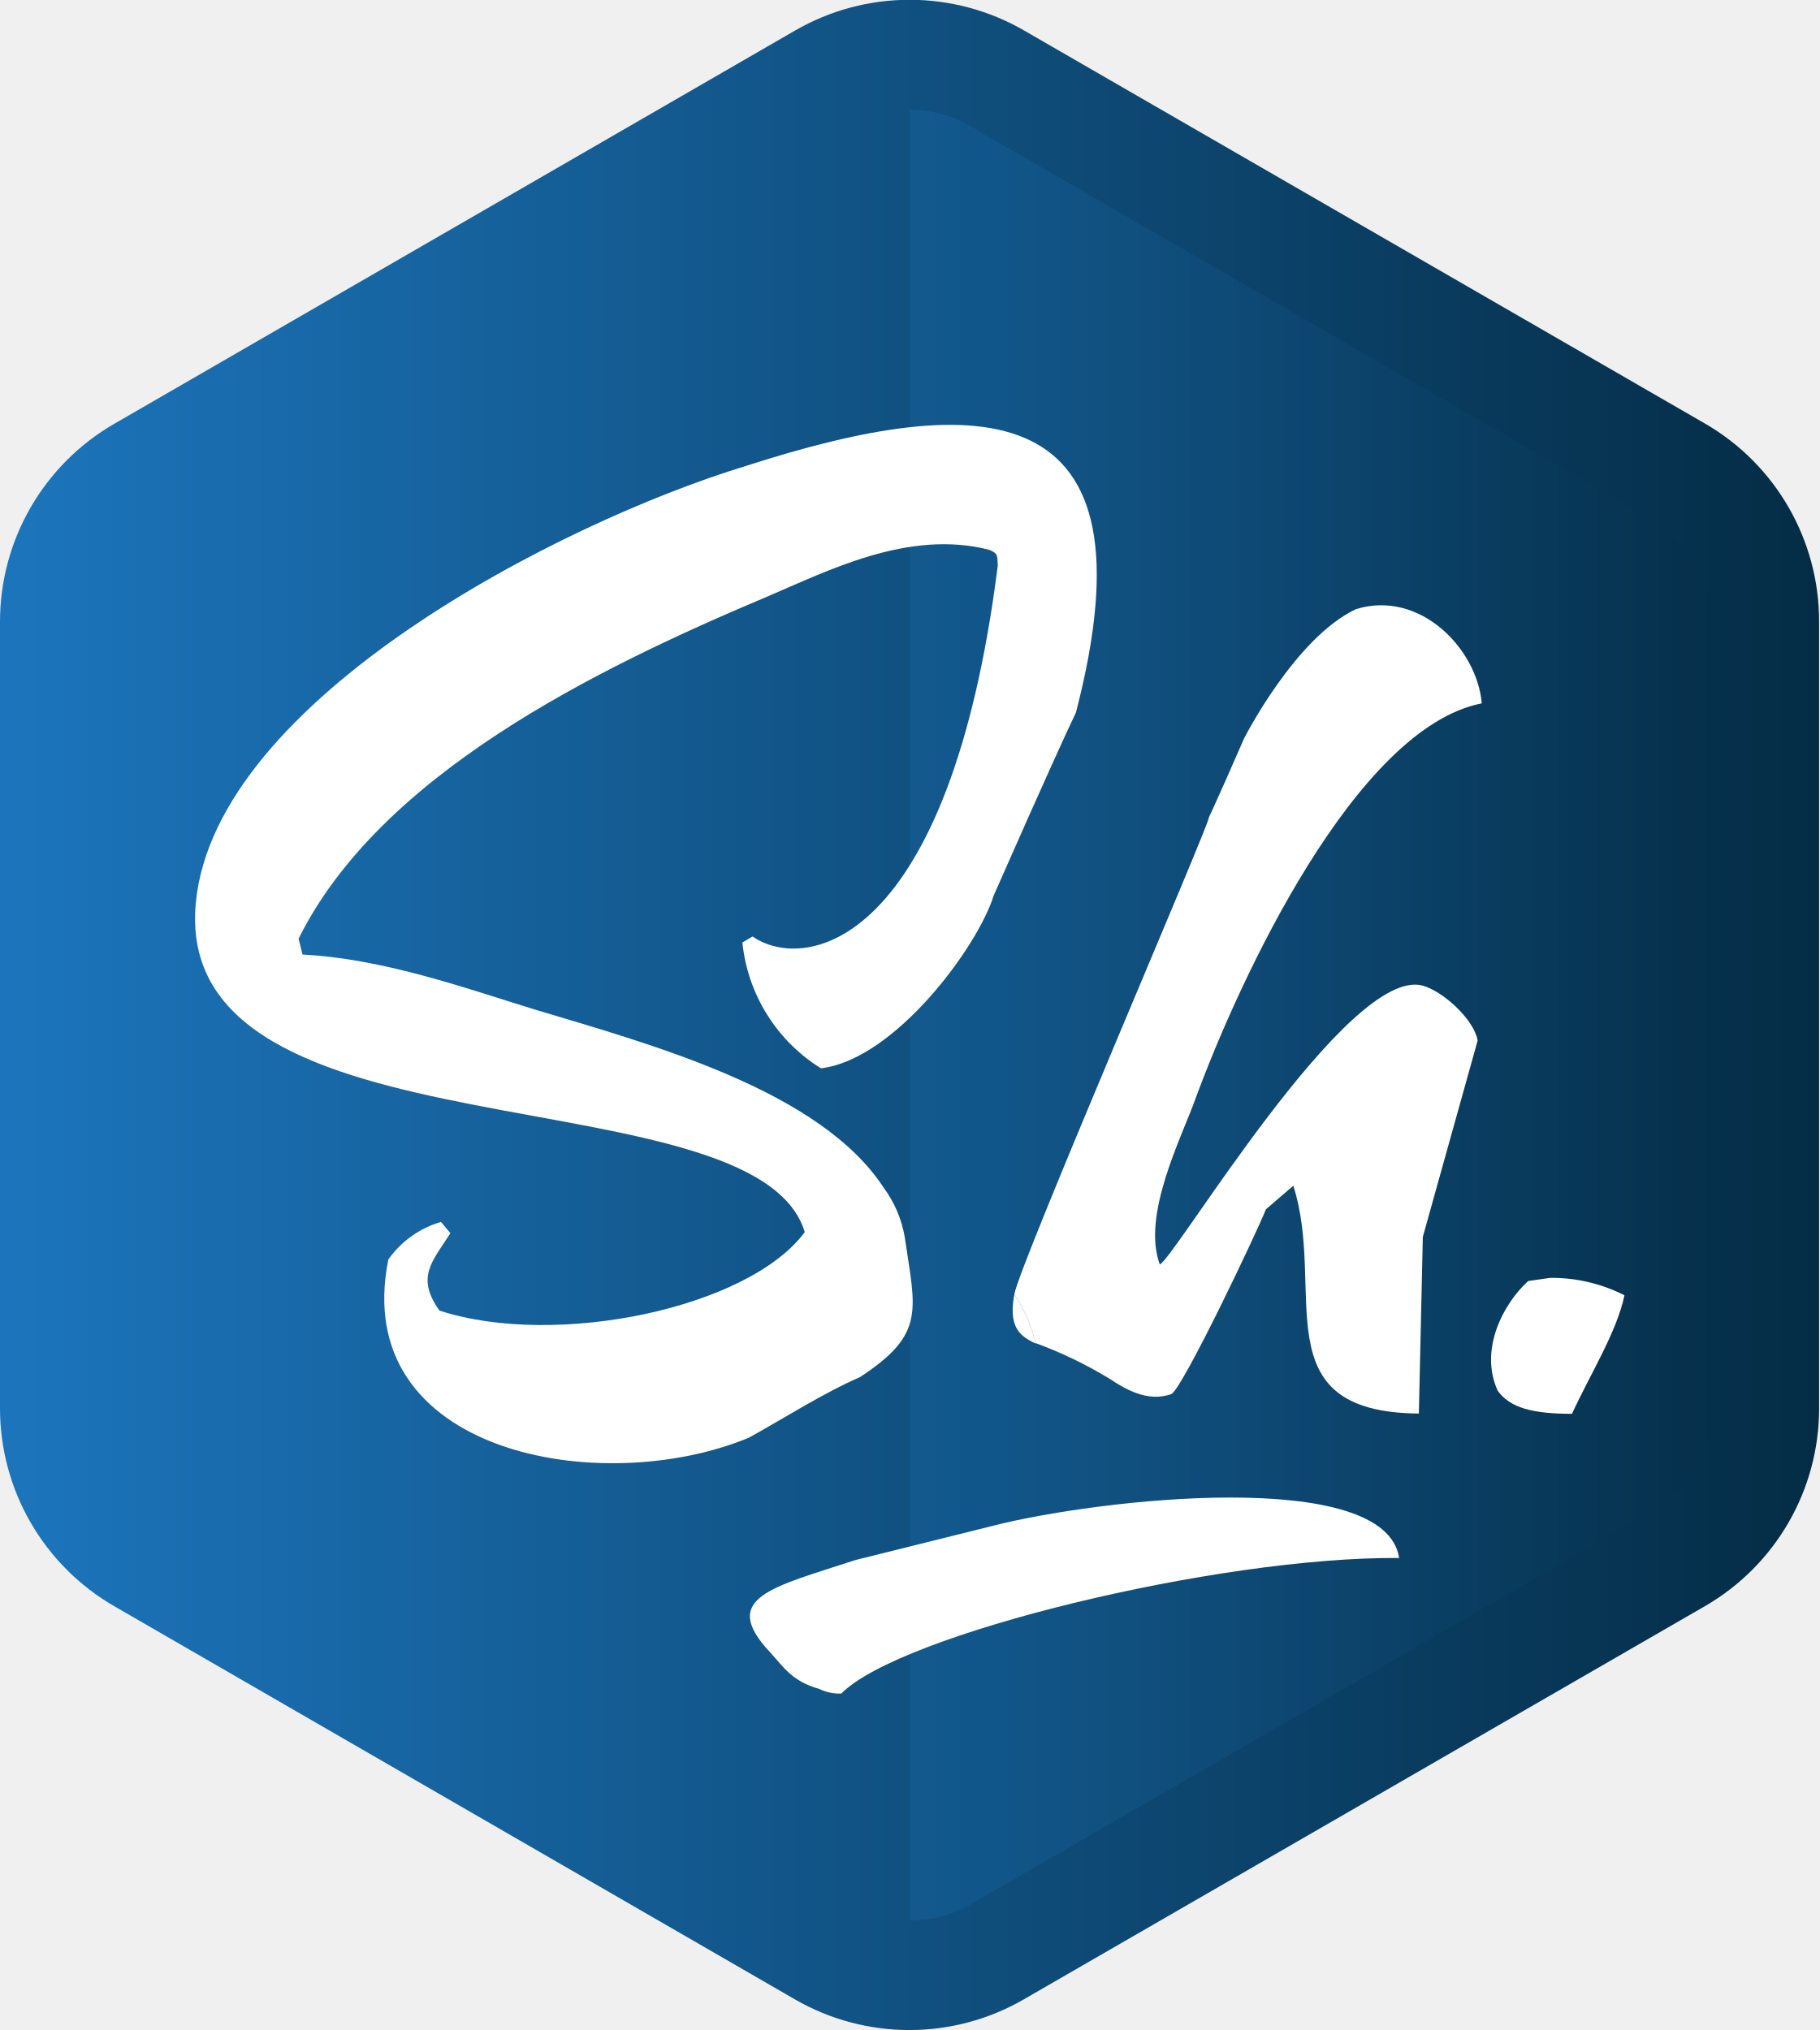
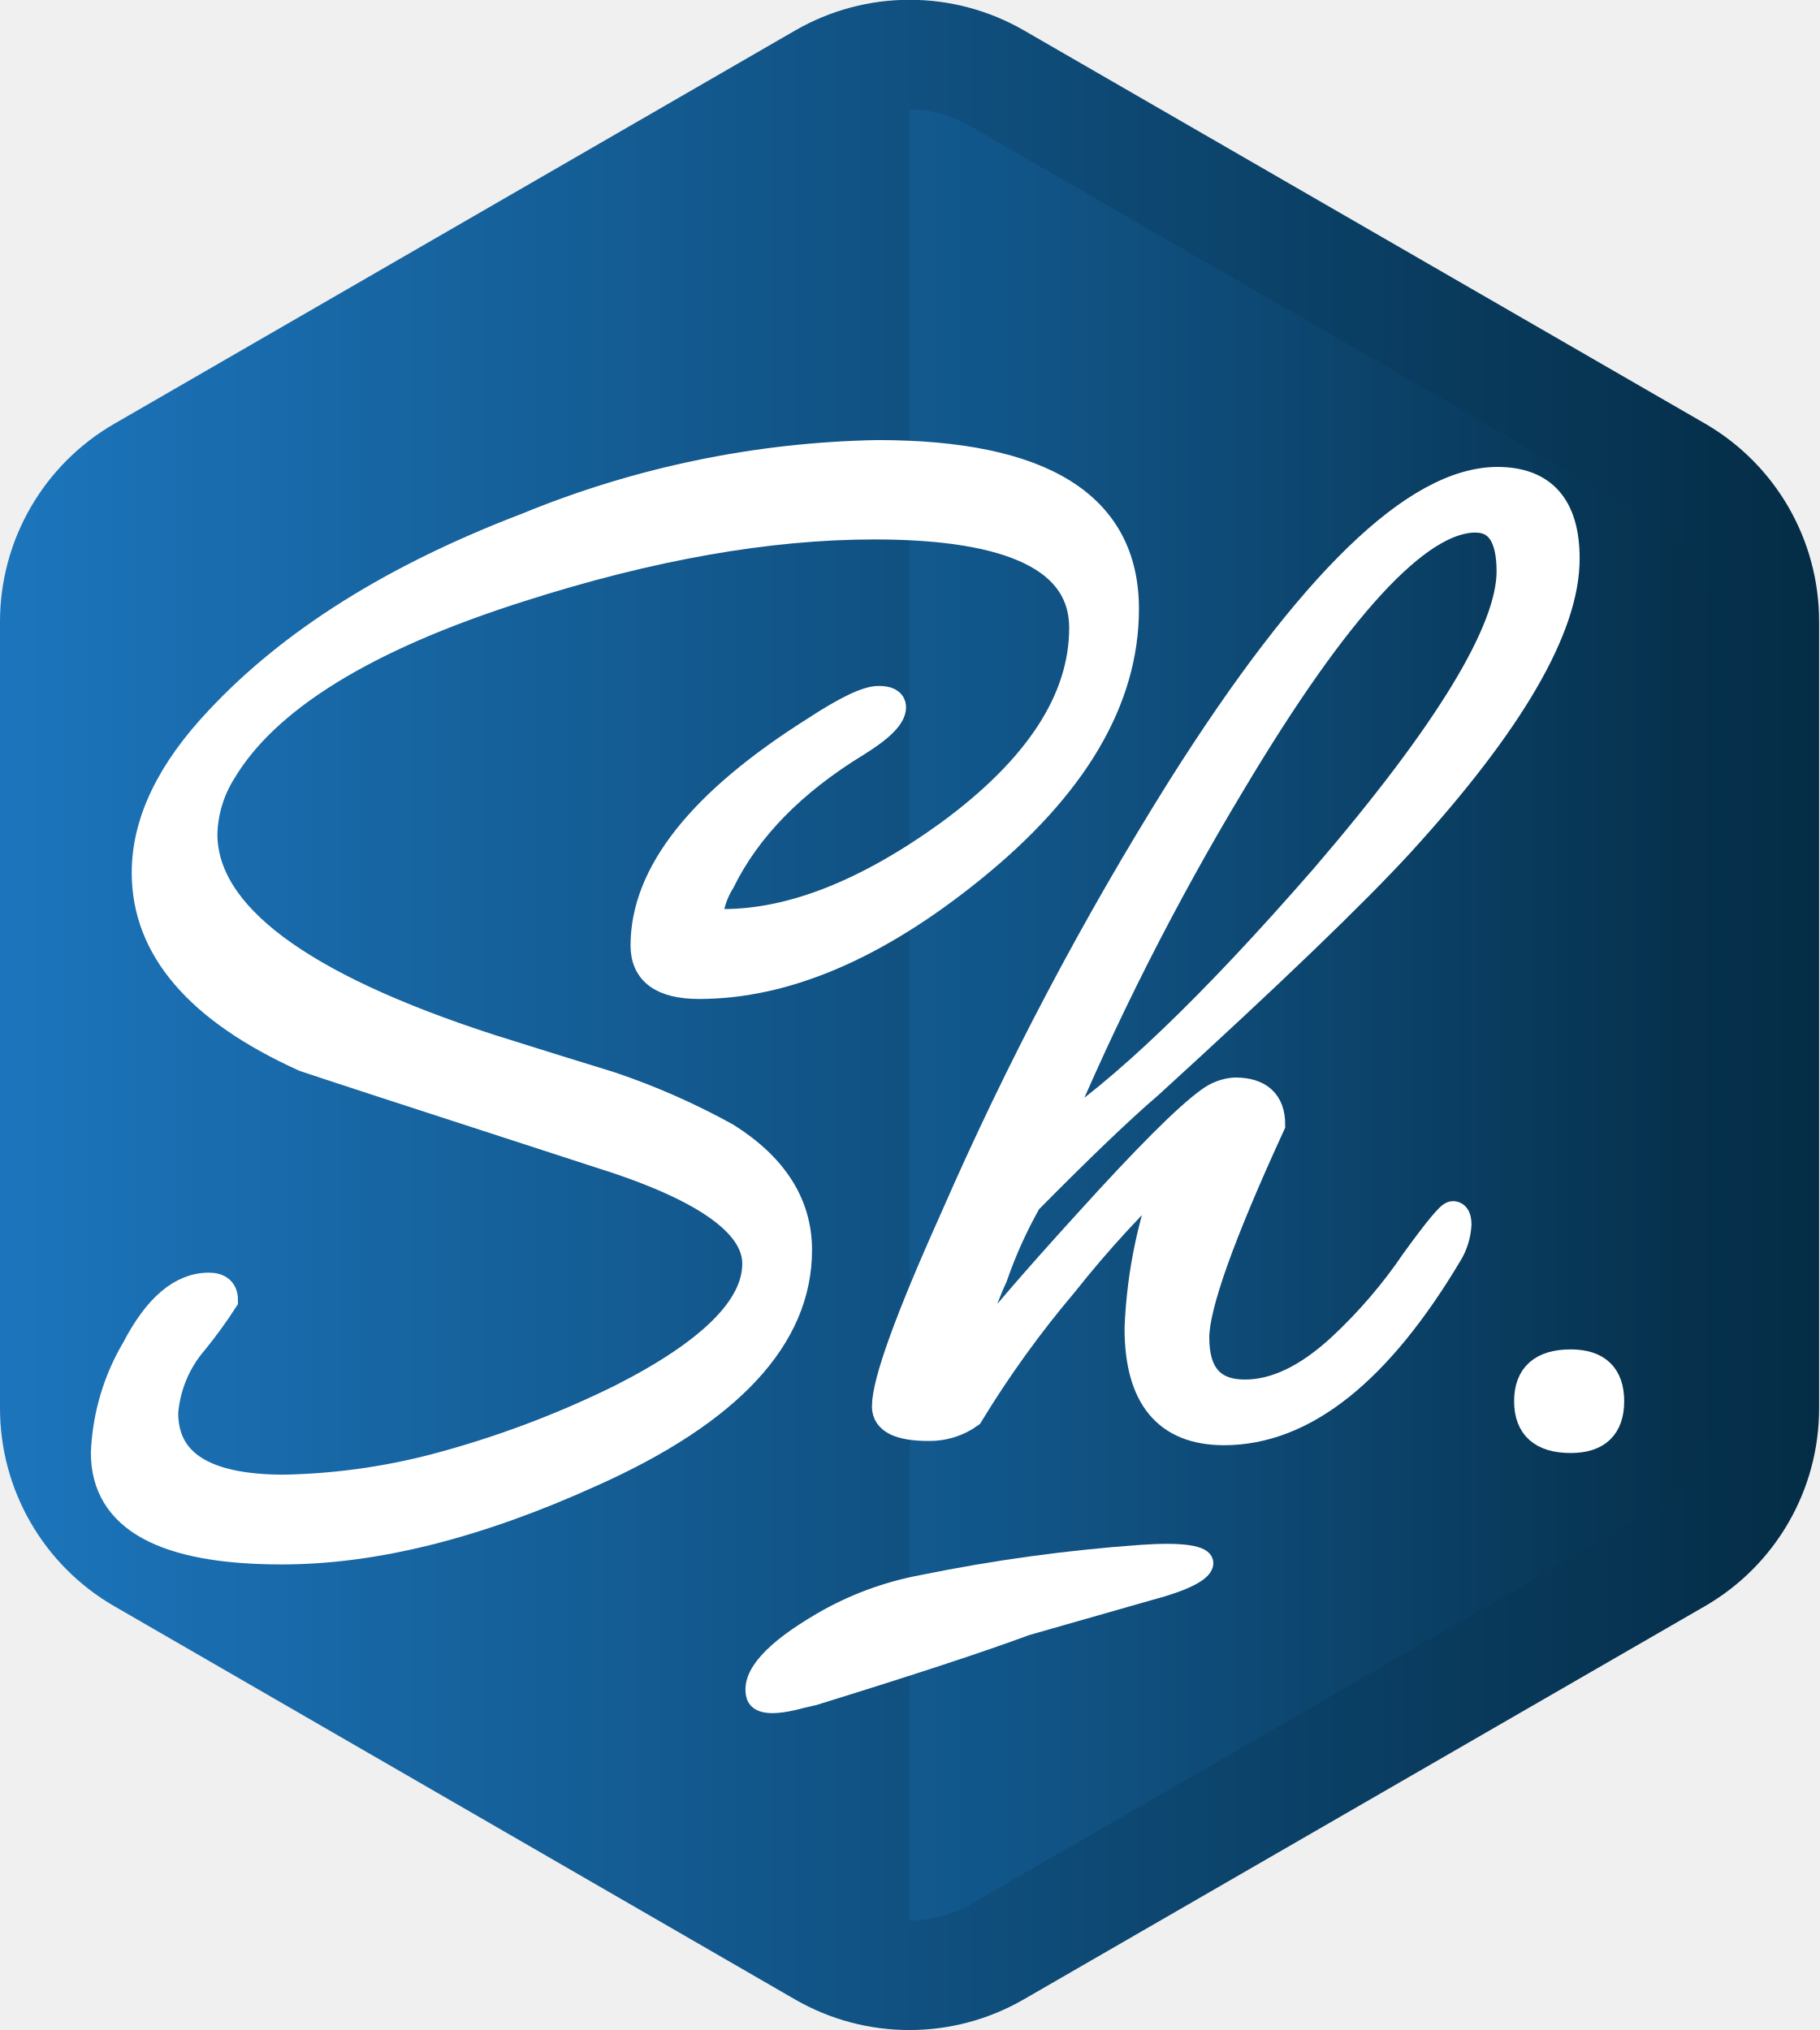
<svg xmlns="http://www.w3.org/2000/svg" viewBox="0 0 132.75 148.12">
  <defs>
-     <style>.cls-1{fill:url(#linear-gradient);}.cls-2{opacity:0.24;fill:url(#Dégradé_sans_nom_76);}.cls-3{fill:#fff;fill-rule:evenodd;}</style>
+     <style>.cls-1{fill:url(#linear-gradient);}.cls-2{opacity:0.24;fill:url(#Dégradé_sans_nom_76);}.cls-3,.cls-4{fill:#fff;stroke:#fff;}.cls-3{stroke-miterlimit:10;stroke-width:2px;}</style>
    <linearGradient id="linear-gradient" y1="74.06" x2="132.75" y2="74.06" gradientUnits="userSpaceOnUse">
      <stop offset="0" stop-color="#1c75bc" />
      <stop offset="1" stop-color="#042c45" />
    </linearGradient>
    <linearGradient id="Dégradé_sans_nom_76" x1="66.37" y1="74.06" x2="124.74" y2="74.06" gradientUnits="userSpaceOnUse">
      <stop offset="0" stop-color="#1c75bc" />
      <stop offset="0.15" stop-color="#1a6fb3" />
      <stop offset="0.39" stop-color="#15609a" />
      <stop offset="0.7" stop-color="#0d4872" />
      <stop offset="1" stop-color="#042c45" />
    </linearGradient>
  </defs>
  <g id="Calque_2" data-name="Calque 2">
    <g id="Calque_1-2" data-name="Calque 1">
      <path class="cls-1" d="M124.41,30.92,74.72,2.23A16.69,16.69,0,0,0,58,2.23L8.34,30.92A16.68,16.68,0,0,0,0,45.37v57.38A16.68,16.68,0,0,0,8.34,117.2L58,145.89a16.69,16.69,0,0,0,16.68,0l49.69-28.69a16.67,16.67,0,0,0,8.34-14.45V45.37A16.68,16.68,0,0,0,124.41,30.92Z" />
      <path class="cls-2" d="M120.41,37.86,70.71,9.17A8.69,8.69,0,0,0,66.37,8V140.12A8.68,8.68,0,0,0,70.71,139l49.7-28.69a8.7,8.7,0,0,0,4.34-7.51V45.37A8.7,8.7,0,0,0,120.41,37.86Z" />
-       <g id="_H_" data-name="&lt;H&gt;">
-         <path class="cls-3" d="M74,94.43c-.4,2.22.21,3,1.56,3.6A11.56,11.56,0,0,0,74,94.43Z" />
-         <path class="cls-3" d="M88.05,59.9c.09,0,2.7-6,2.7-6s3.74-7.39,8.19-9.46c4.67-1.42,8.82,2.91,9.16,6.88-9.2,1.8-17.69,20.13-20.92,28.94-1,2.78-3.9,8.41-2.57,12h0c1.07-.4,13.77-21.84,19.19-20.34,1.45.4,3.72,2.44,4,4l-4,14.33q-.14,6.45-.29,12.89c-11.53-.09-6.71-9-9.16-16.62l-2,1.72c-.55,1.45-6,12.93-6.88,13.47-1.76.65-3.44-.39-4.59-1.15A30.66,30.66,0,0,0,75.55,98,11.56,11.56,0,0,0,74,94.43c.42-2.29,14.11-34,14.2-34.79,0,0,0,0,0,0" />
-       </g>
-       <path id="_Trait_" data-name="&lt;Trait&gt;" class="cls-3" d="M72.44,111.33l-10,2.49c-6.11,2-10,2.74-6.27,6.73,1,1.08,1.59,2.12,3.59,2.68a3.31,3.31,0,0,0,1.62.34c4.25-4.34,27.48-10,40.69-9.89C101.08,107,80.06,109.38,72.44,111.33Z" />
-       <path id="_S_" data-name="&lt;S&gt;" class="cls-3" d="M66,90.24s0,0,0,0a8.49,8.49,0,0,0-1.54-3.59c-4.66-7.12-16.93-10.43-25.48-13-5-1.54-11-3.7-16.91-4-.09-.39-.19-.77-.29-1.15,5.91-11.93,21.51-19.62,34.1-24.93,4.41-1.86,10.39-5,16.33-3.44.55.28.55.28.58,1.15-3.51,27.74-14,29.74-17.89,27.05l-.74.44a12.27,12.27,0,0,0,5.73,9.18c5.42-.65,11.46-8.91,12.6-12.6C76.23,56.86,78,53,78.49,52v0c6.09-23.41-6.93-23.54-24.08-18C40.94,38.1,15.73,51,14.29,65.84,12.42,85,55.1,78,58.71,89.9c-4.08,5.53-18.1,8.5-26.65,5.73-1.72-2.43-.57-3.53.8-5.65l-.69-.82a7.12,7.12,0,0,0-3.84,2.74c-2.86,14.2,15.54,17.47,26.31,13,2.7-1.5,5.4-3.24,8.1-4.42C67.55,97.33,66.79,95.63,66,90.24Z" />
-       <path id="_Point_" data-name="&lt;Point&gt;" class="cls-3" d="M113.09,93.24a11.73,11.73,0,0,1,5.42,1.27c-.56,2.68-2.47,5.7-3.83,8.65-2.84,0-4.53-.43-5.42-1.69-1.37-3,.43-6.38,2.23-8Z" />
+       <path class="cls-3" d="M114.24,40.76q0,7.54-12.06,20.76-5.11,5.57-18.33,17.63Q80.72,81.83,75,87.62a33,33,0,0,0-2.49,5.51,24.49,24.49,0,0,0-1.8,5.63.48.48,0,0,1,.12.35q2.55-3.36,8.47-9.86,6.5-7.19,8.93-8.93a3.46,3.46,0,0,1,1.86-.7q2.67,0,2.67,2.44Q87.22,94.12,87.22,97.6q0,4.06,3.6,4.06,3.36,0,7-3.36A36.59,36.59,0,0,0,103.22,92q2.44-3.36,2.78-3.36t.35.7a4.61,4.61,0,0,1-.58,2Q98,104.45,89.3,104.45q-6.26,0-6.26-7.54A35.7,35.7,0,0,1,85.59,85a79.18,79.18,0,0,0-7.95,8.64,75.86,75.86,0,0,0-6.9,9.57,5,5,0,0,1-3,.93q-3.13,0-3.13-1.51,0-2.67,5-13.8A239.57,239.57,0,0,1,86.17,57.46q14.15-22.39,23.08-22.39Q114.24,35.08,114.24,40.76Zm-4.06.93q0-3.83-2.55-3.83-6.26,0-17.75,19.26A198.51,198.51,0,0,0,76.78,83q7.54-4.87,19.84-19Q110.18,48.19,110.18,41.69Z" />
+       <path class="cls-3" d="M117.49,102.24q0,2.78-2.9,2.78-3.13,0-3.13-2.78t3.13-2.78Q117.49,99.46,117.49,102.24Z" />
+       <path class="cls-3" d="M7.63,106a16.14,16.14,0,0,1,2.25-7.59q2.37-4.55,5.36-4.55,1.12,0,1.12,1a34.07,34.07,0,0,1-2.18,3A9.06,9.06,0,0,0,12,103.08q0,5.52,8.73,5.52a47.18,47.18,0,0,0,11-1.52A72.18,72.18,0,0,0,45.3,102q9.86-5,9.85-9.8,0-4.42-11.48-8-20-6.49-21.46-7-11.6-5.25-11.6-13.52,0-5.52,5.36-11.18,8-8.56,22.46-14.08A70.58,70.58,0,0,1,64,33.11q18.09,0,18.09,11.32,0,9.94-11.23,19Q60.4,71.89,51,71.89q-4,0-4-2.9,0-7.87,12.48-15.73,3.37-2.21,4.62-2.21c.67,0,1,.18,1,.55q0,1-2.62,2.62-7,4.28-9.85,10.07a6.2,6.2,0,0,0-.87,2.35c0,.46.33.69,1,.69q7.49,0,16.47-6.49Q79,53.67,79,45.81q0-7.45-15.22-7.45-11.6,0-25.82,4.55Q21,48.29,16.23,56.3a9,9,0,0,0-1.37,4.55q0,8.83,20.83,15.59,4.37,1.38,8.86,2.76A51.26,51.26,0,0,1,53,82.93q5.24,3.31,5.24,8.28,0,9.52-15.1,16.28-12.47,5.66-22.58,5.66Q7.63,113.15,7.63,106Z" />
+       <path class="cls-4" d="M88,113.92q.27,1.18-4.08,2.34l-9,2.57q-4.9,1.82-15.51,5.1l-.84.19q-3.34.93-3.64-.42-.53-2.36,4.95-5.55a23,23,0,0,1,7.36-2.73,123.92,123.92,0,0,1,16-2.2Q87.76,112.91,88,113.92Z" />
    </g>
  </g>
</svg>
